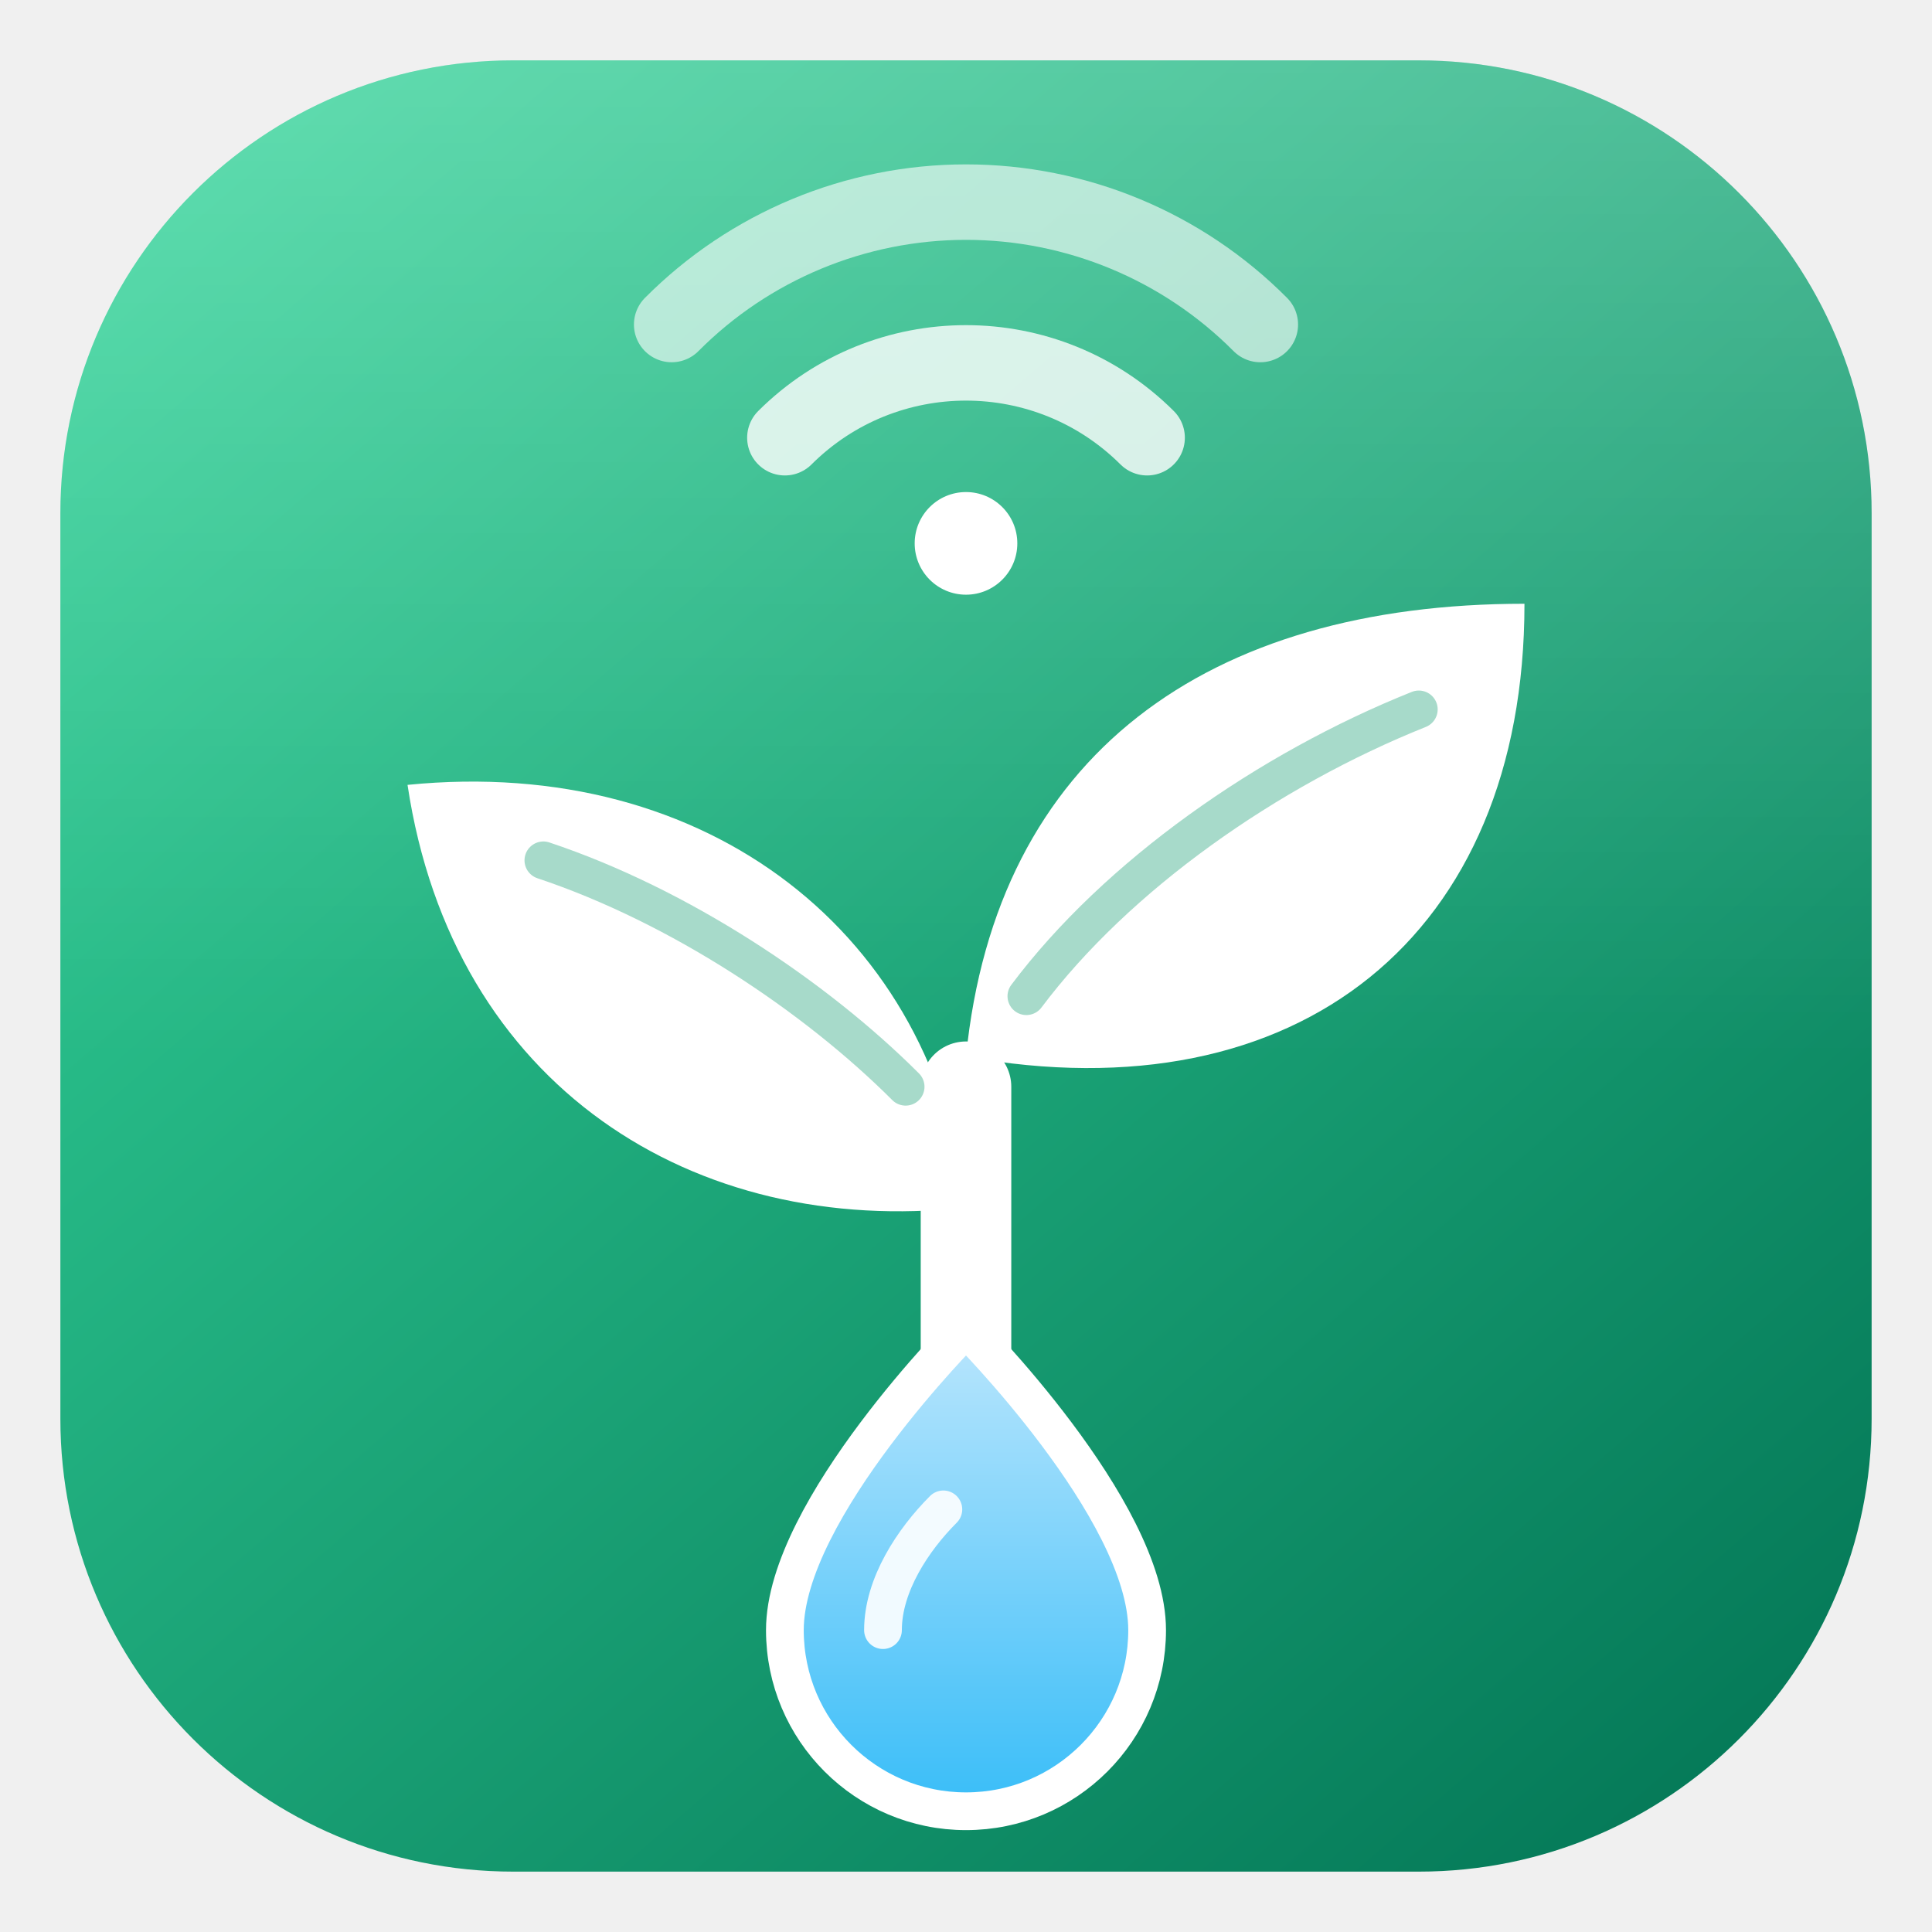
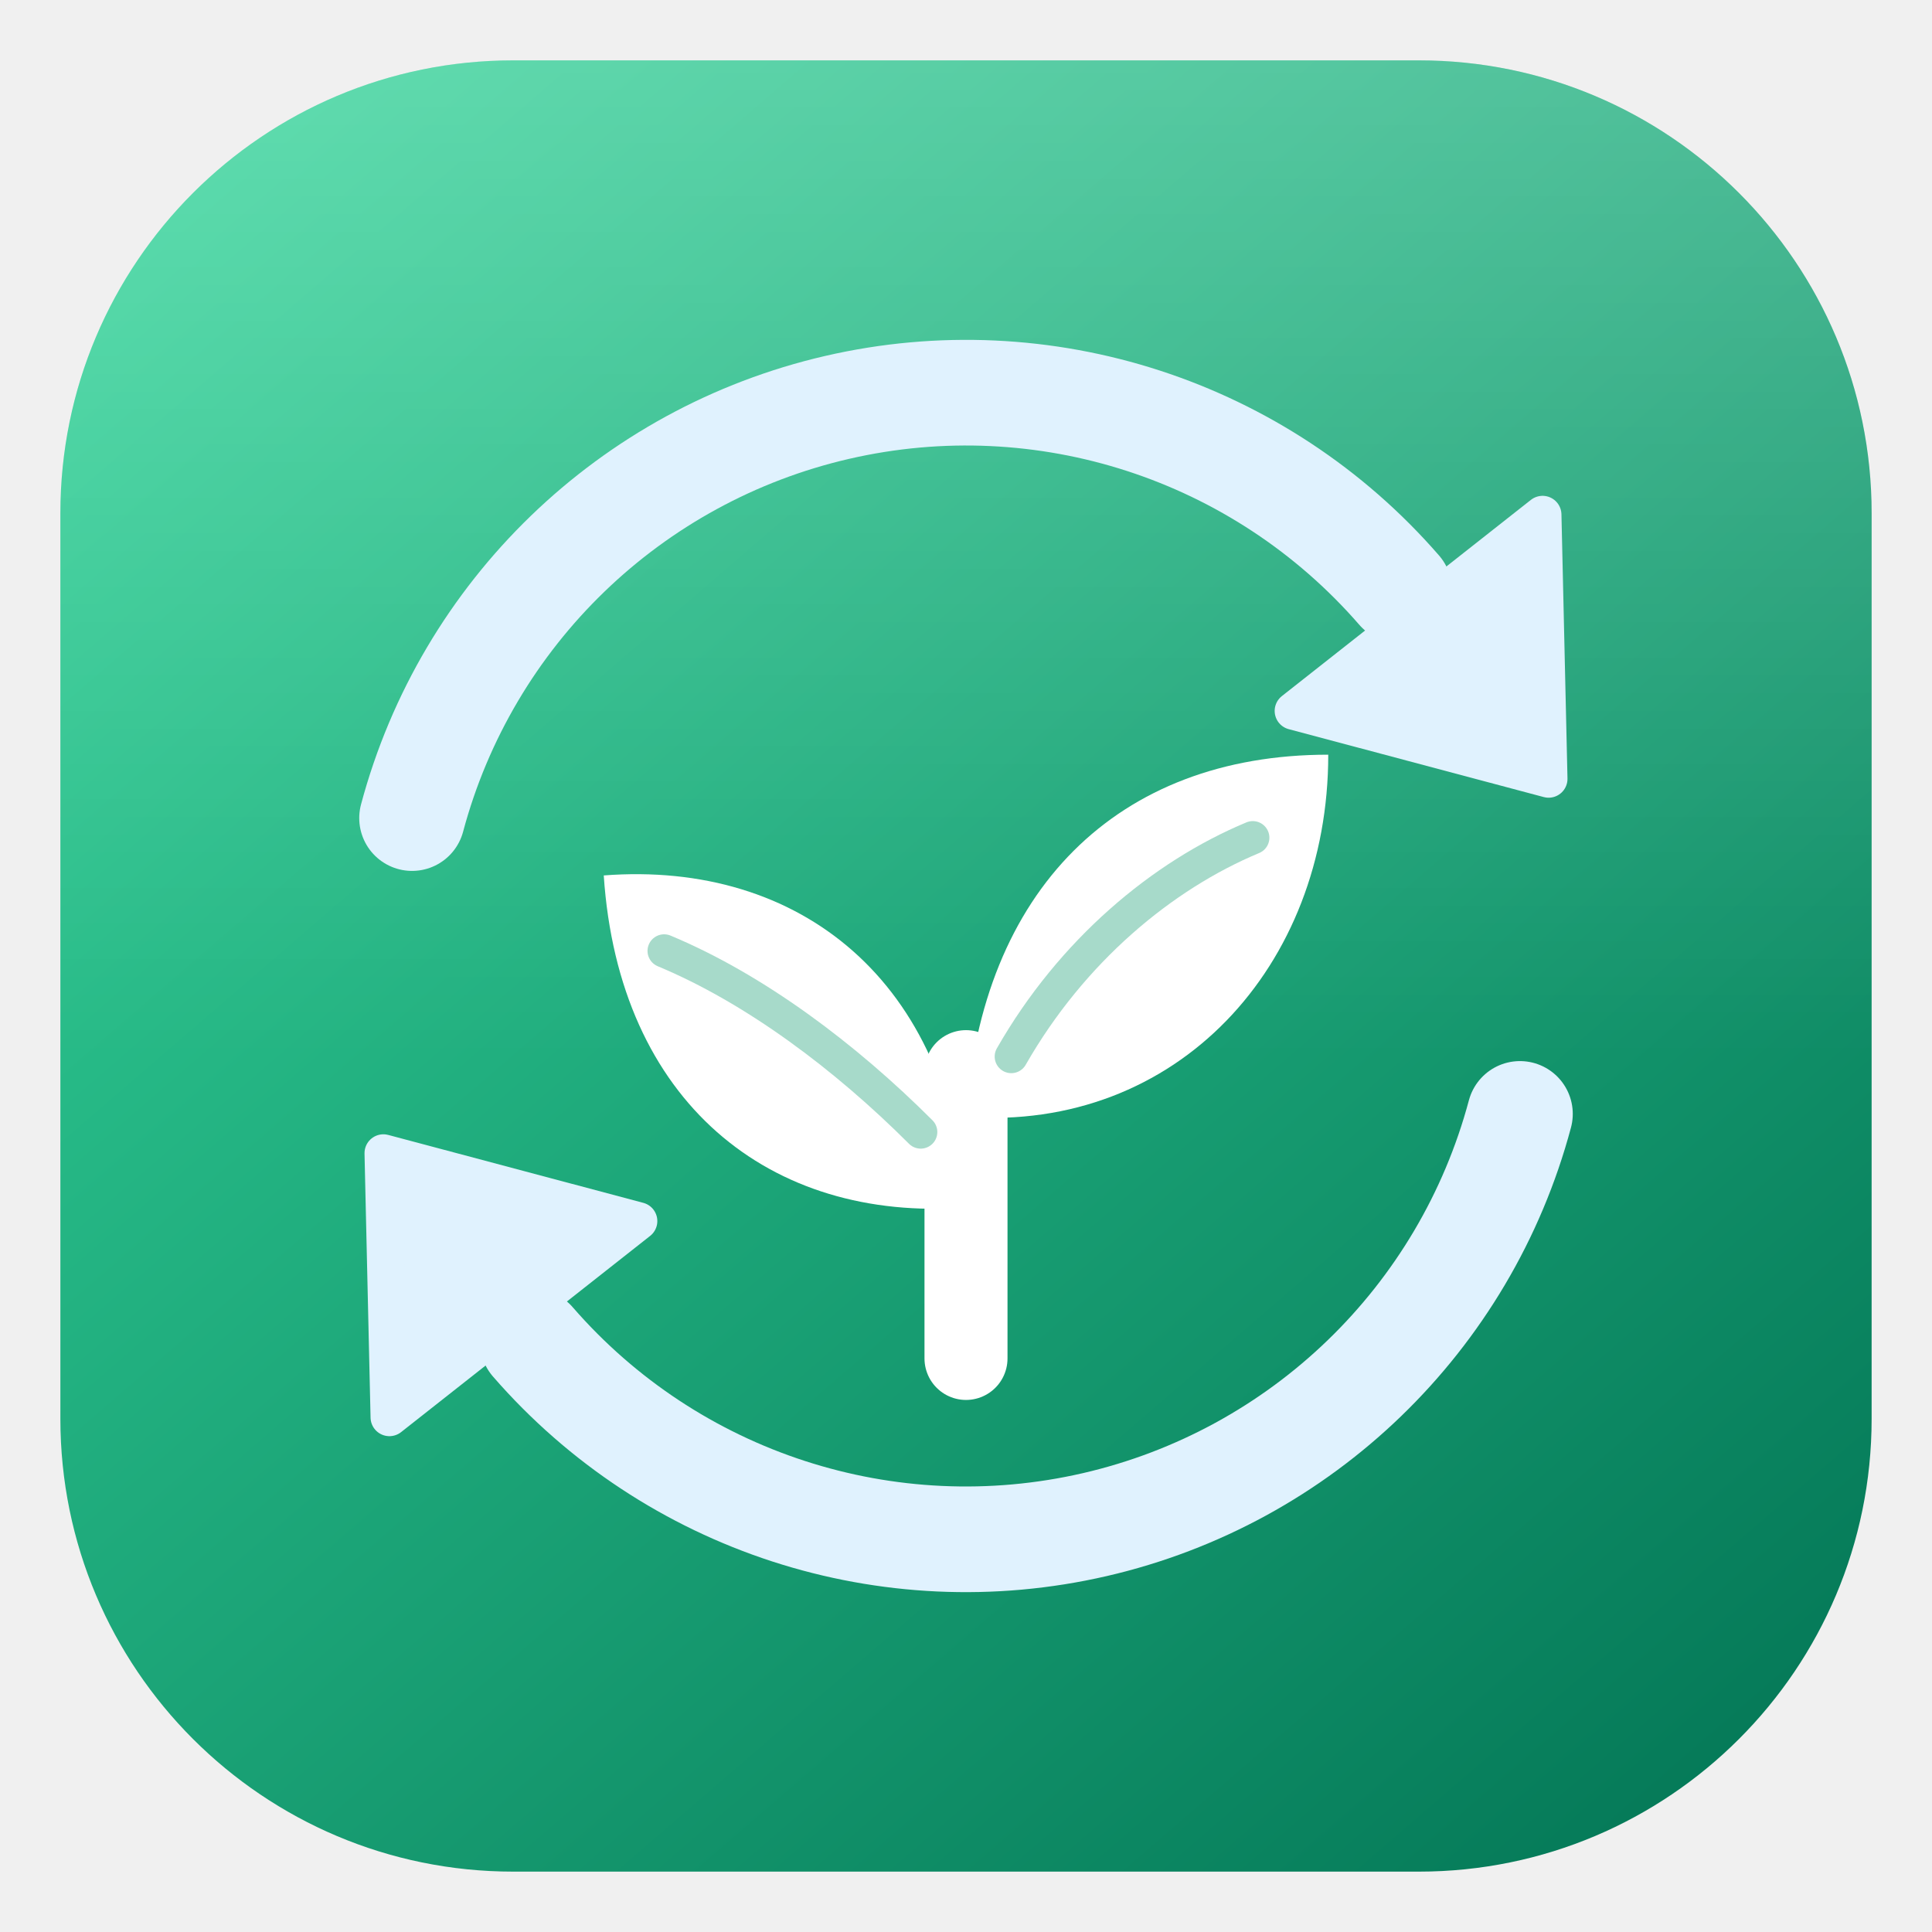
<svg xmlns="http://www.w3.org/2000/svg" viewBox="0 0 128 128" fill="none">
  <defs>
    <linearGradient id="tile" x1="14" y1="6" x2="114" y2="122" gradientUnits="userSpaceOnUse">
      <stop offset="0" stop-color="#34D399" />
      <stop offset="1" stop-color="#047857" />
    </linearGradient>
    <linearGradient id="gloss" x1="0" y1="0" x2="0" y2="1">
      <stop offset="0" stop-color="#fff" stop-opacity=".22" />
      <stop offset=".55" stop-color="#fff" stop-opacity="0" />
    </linearGradient>
-     <linearGradient id="drop" x1="0" y1="0" x2="0" y2="1">
-       <stop offset="0" stop-color="#BAE6FD" />
-       <stop offset="1" stop-color="#38BDF8" />
-     </linearGradient>
  </defs>
  <rect x="4" y="4" width="120" height="120" rx="30" fill="url(#tile)" />
  <rect x="4" y="4" width="120" height="120" rx="30" fill="url(#gloss)" />
-   <g stroke="#fff" stroke-opacity=".8" stroke-width="5" stroke-linecap="round">
-     <path d="M52 29a17 17 0 0 1 24 0" />
-     <path d="M44.5 21.5a27.5 27.5 0 0 1 39 0" stroke-opacity=".6" />
+   <g stroke="#E0F2FE" stroke-width="7" stroke-linecap="round">
+     <path d="M27.3 54.2A38 38 0 0 1 92.7 39.1" />
+     <path d="M100.7 73.8A38 38 0 0 1 35.3 88.9" />
  </g>
-   <circle cx="64" cy="36" r="3.4" fill="#fff" />
-   <path d="M64 96V72" stroke="#fff" stroke-width="6" stroke-linecap="round" />
-   <path d="M64 80C46 82 30 72 27 52C47 50 62 62 64 80Z" fill="#fff" />
-   <path d="M64 70C66 50 80 40 101 40C101 62 86 74 64 70Z" fill="#fff" />
-   <path d="M60 72C54 66 45 60 36 57" stroke="#059669" stroke-opacity=".35" stroke-width="2.5" stroke-linecap="round" />
-   <path d="M68 66C74 58 84 51 94 47" stroke="#059669" stroke-opacity=".35" stroke-width="2.5" stroke-linecap="round" />
-   <path d="M64 88C64 88 52 100 52 108a12 12 0 0 0 24 0C76 100 64 88 64 88Z" fill="url(#drop)" stroke="#fff" stroke-width="2.5" />
-   <path d="M58.5 108c0-3 2-6 4-8" stroke="#fff" stroke-opacity=".9" stroke-width="2.5" stroke-linecap="round" />
+   <g fill="#E0F2FE" stroke="#E0F2FE" stroke-width="2.5" stroke-linejoin="round">
+     <path d="M102.2 34.1L102.6 51.6L85.7 47.1Z" />
+     <path d="M25.8 93.9L25.4 76.4L42.3 80.9Z" />
+   </g>
+   <path d="M64 90V71" stroke="#fff" stroke-width="5.5" stroke-linecap="round" />
+   <path d="M64 80C51 81 41 73 40 58C53 57 63 65 64 80Z" fill="#fff" />
+   <path d="M64 74C65 59 74 50 88 50C88 64 78 75 64 74Z" fill="#fff" />
+   <path d="M61 75C56 70 50 65.500 44 63" stroke="#059669" stroke-opacity=".35" stroke-width="2.2" stroke-linecap="round" />
+   <path d="M67 70C71 63 77 58 83 55.500" stroke="#059669" stroke-opacity=".35" stroke-width="2.2" stroke-linecap="round" />
</svg>
